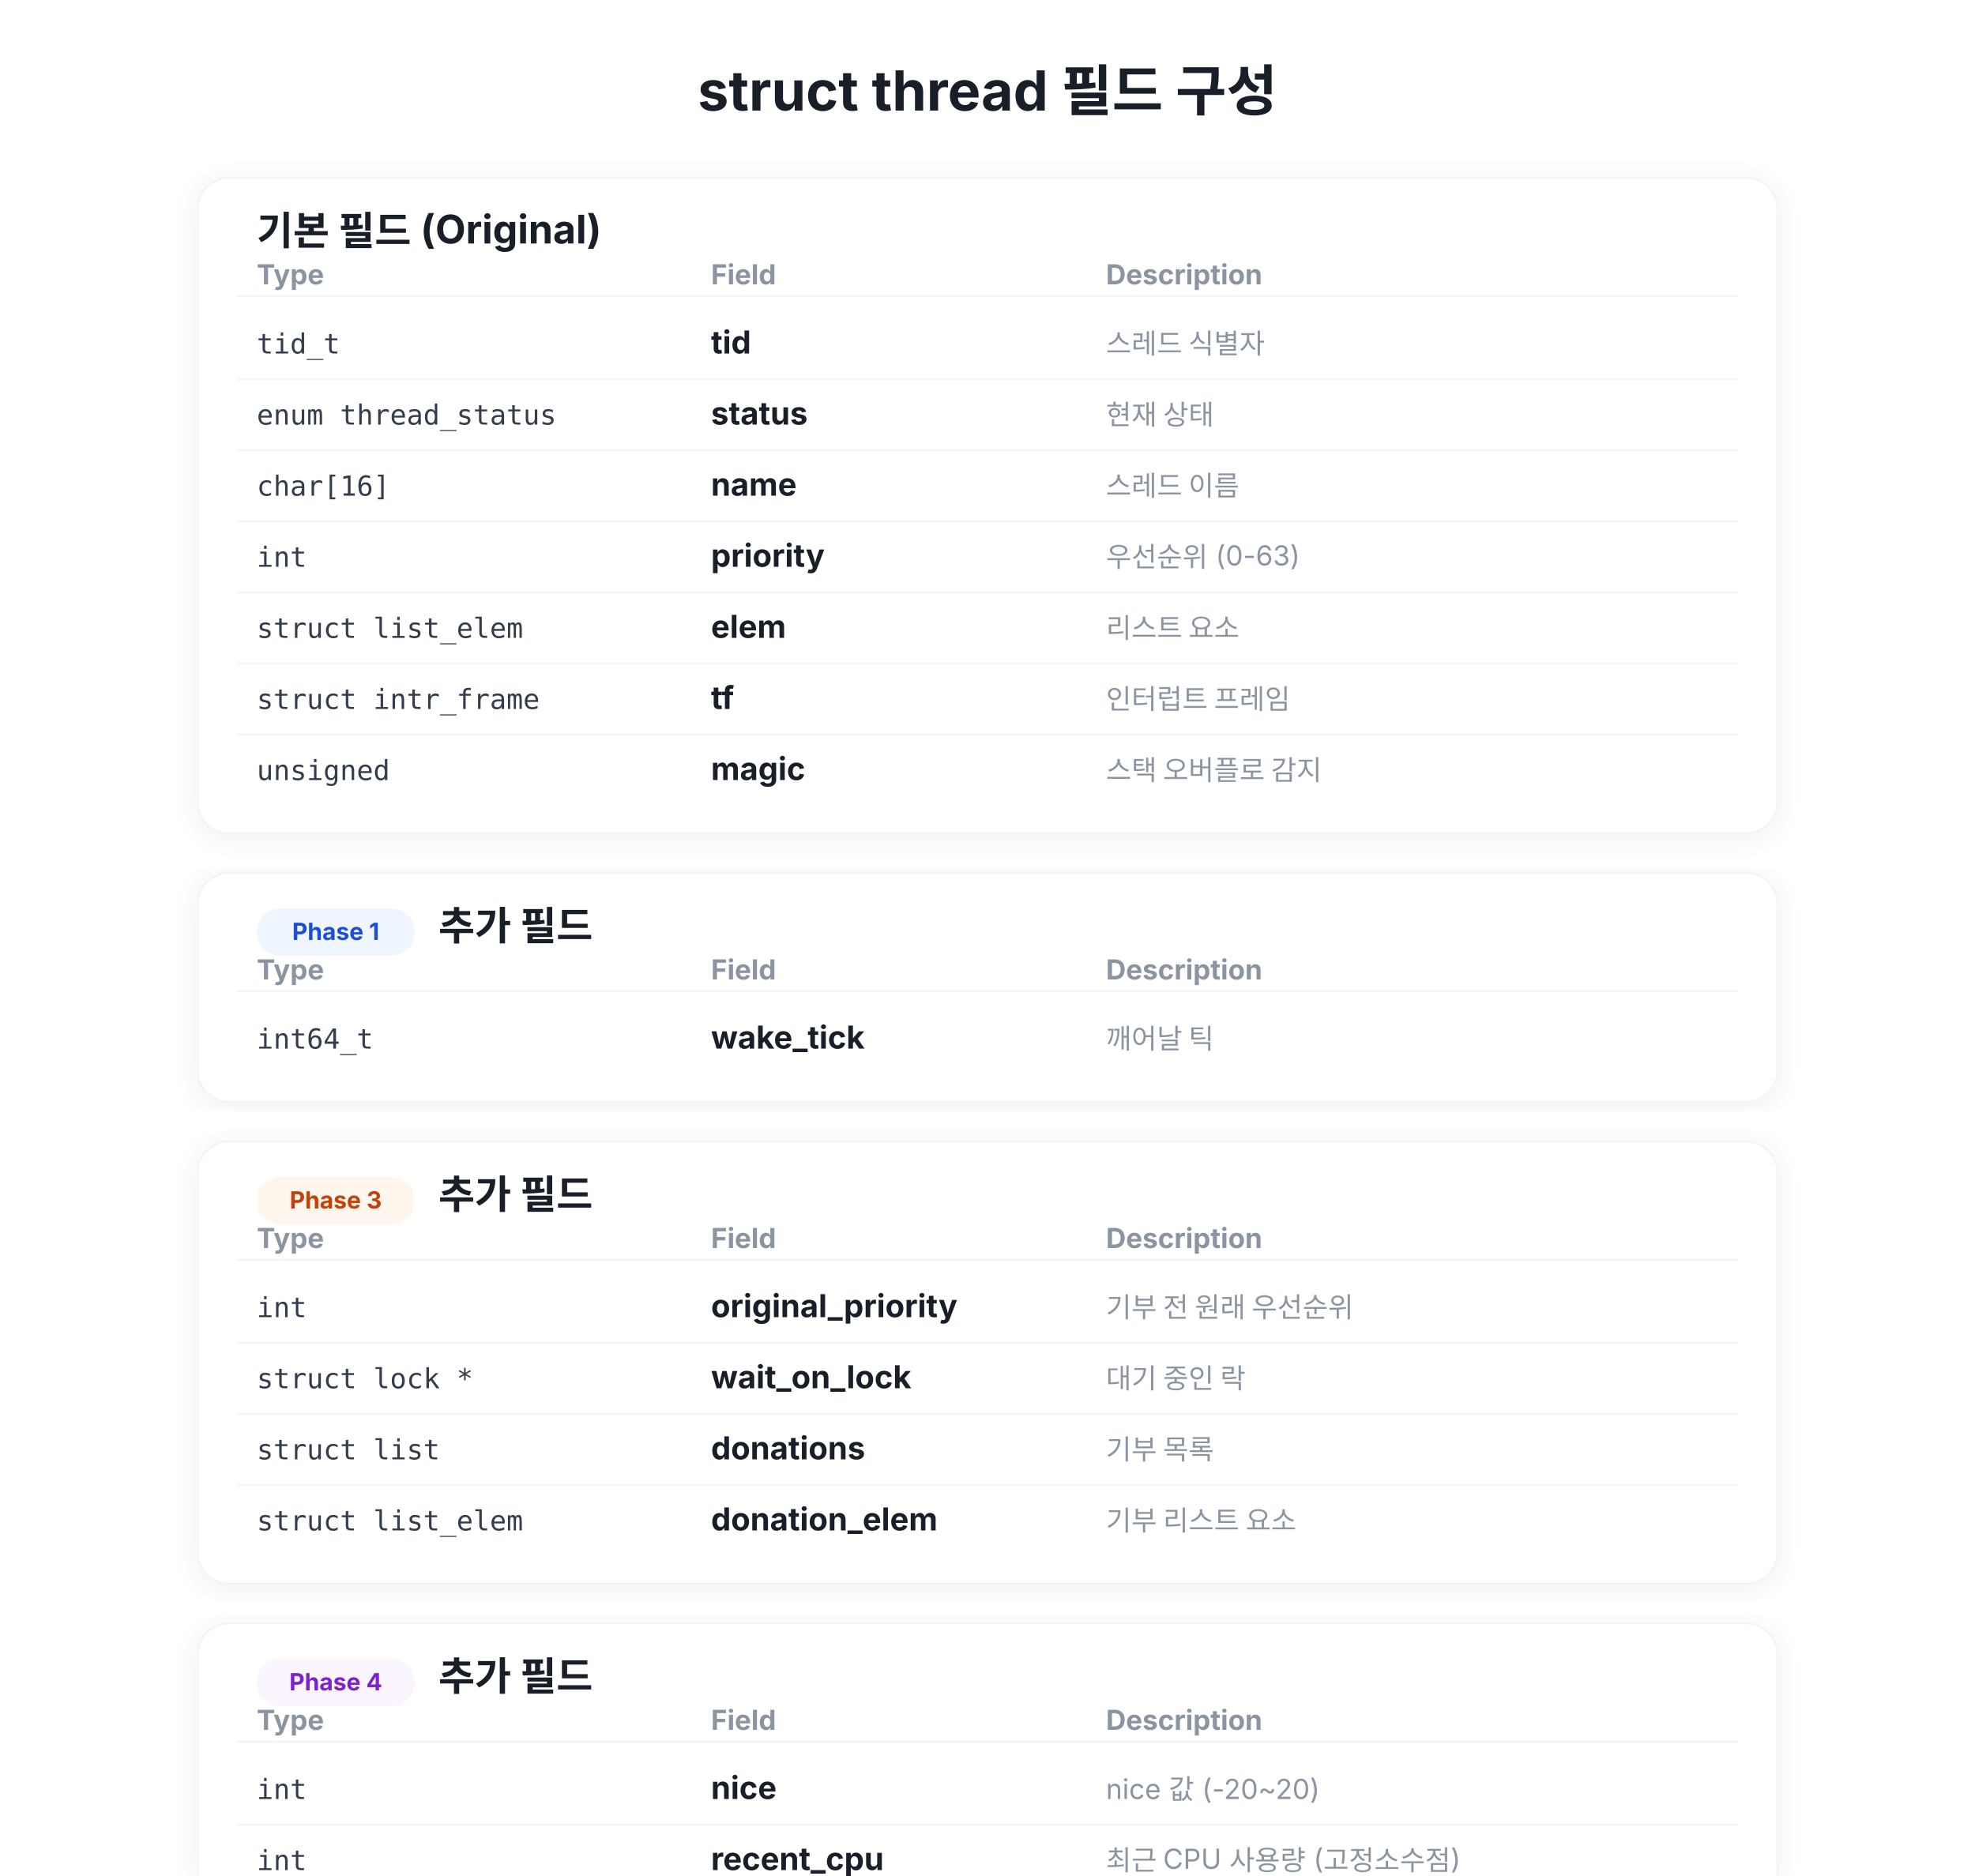
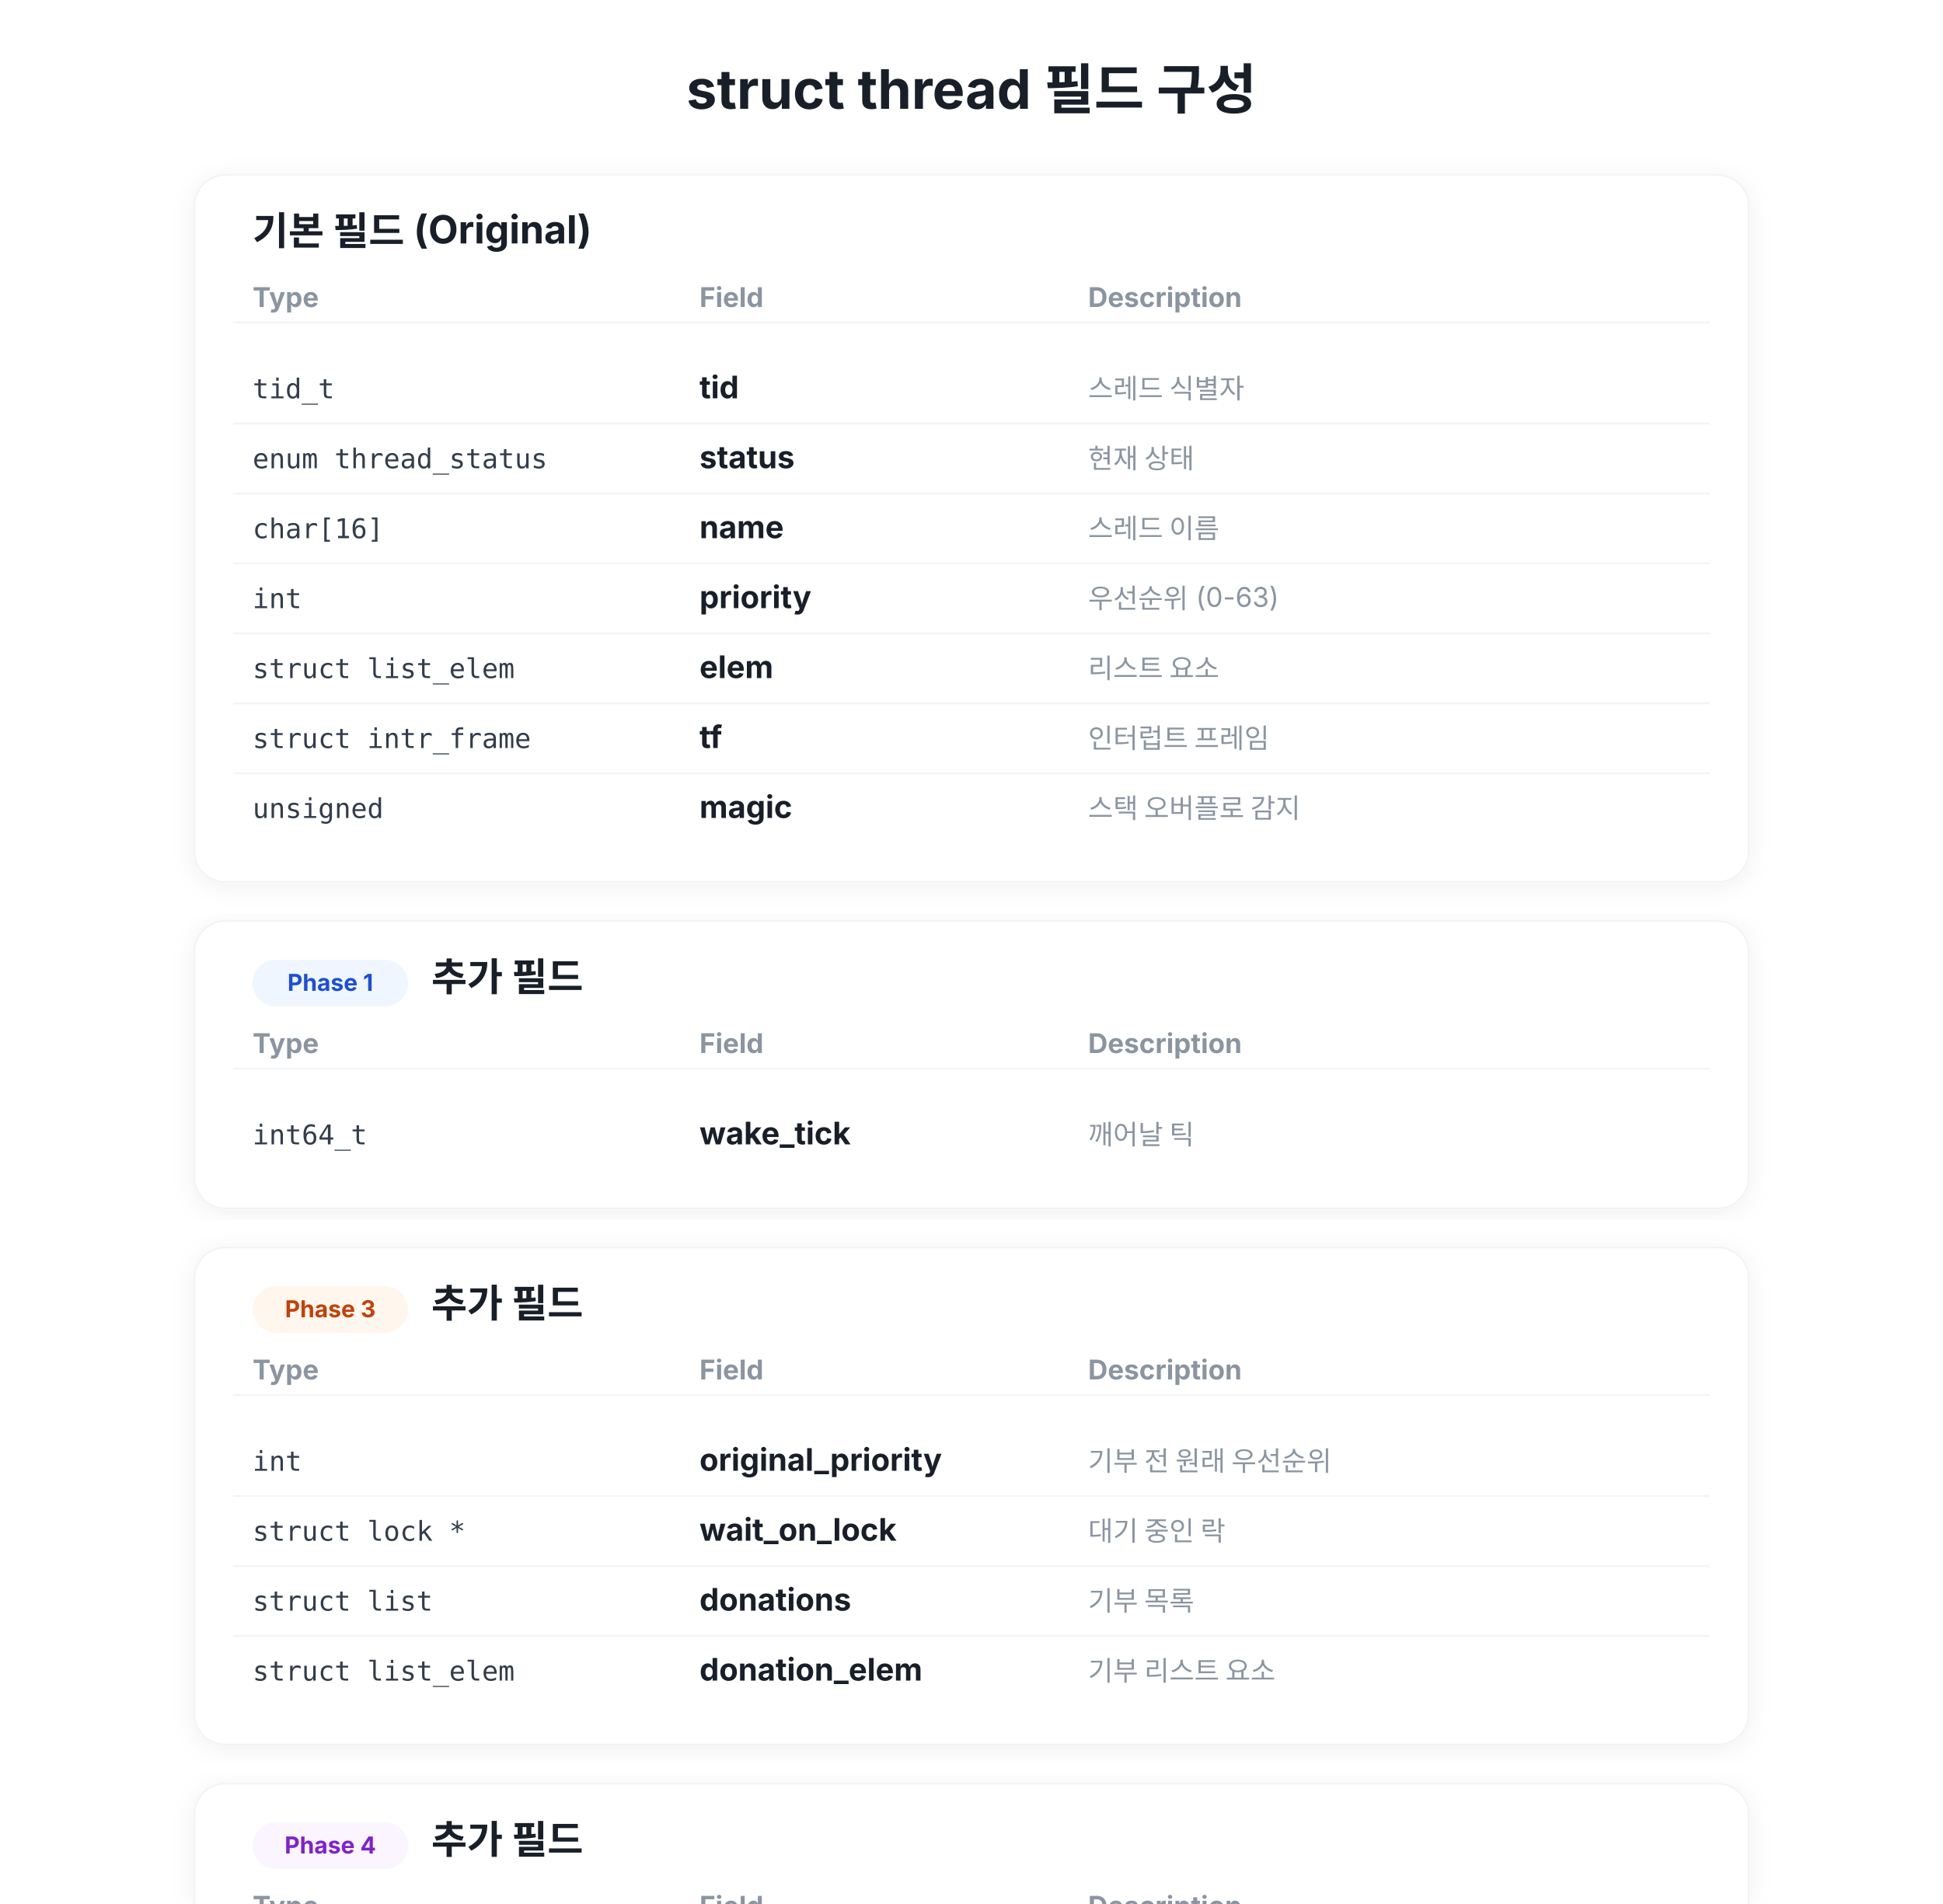
- <svg xmlns="http://www.w3.org/2000/svg" width="1000" height="950" viewBox="0 0 1000 950" font-family="-apple-system, BlinkMacSystemFont, 'Segoe UI', sans-serif">
-   <rect width="1000" height="950" fill="#FFFFFF" />
+ <svg xmlns="http://www.w3.org/2000/svg" width="1000" height="980" viewBox="0 0 1000 980" font-family="'Inter', 'JetBrains Sans', -apple-system, BlinkMacSystemFont, 'Segoe UI', sans-serif">
+   <style>
+     .mono { font-family: 'JetBrains Mono', 'SF Mono', 'Fira Code', 'Cascadia Code', monospace; }
+   </style>
+   <rect width="1000" height="980" fill="#FFFFFF" />
  <defs>
    <filter id="shadow" x="-4%" y="-4%" width="108%" height="108%">
      <feDropShadow dx="0" dy="2" stdDeviation="6" flood-color="#000" flood-opacity="0.06" />
    </filter>
-     <marker id="arrow" markerWidth="12" markerHeight="8" refX="11" refY="4" orient="auto">
-       <polygon points="0 0, 12 4, 0 8" fill="#8B95A1" />
+     <marker id="arrow" markerWidth="10" markerHeight="7" refX="9" refY="3.5" orient="auto">
+       <polygon points="0 0, 10 3.5, 0 7" fill="#CBD5E1" />
    </marker>
  </defs>
  <text x="500" y="56" text-anchor="middle" font-size="28" font-weight="bold" fill="#191F28">struct thread 필드 구성</text>
-   <rect x="100" y="90" width="800" height="332" rx="16" fill="#FFFFFF" stroke="#F2F4F6" stroke-width="1" filter="url(#shadow)" />
-   <text x="130" y="124" font-size="20" fill="#191F28" text-anchor="start" font-weight="bold">기본 필드 (Original)</text>
-   <text x="130" y="144" font-size="14" fill="#8B95A1" text-anchor="start" font-weight="bold">Type</text>
-   <text x="360" y="144" font-size="14" fill="#8B95A1" text-anchor="start" font-weight="bold">Field</text>
-   <text x="560" y="144" font-size="14" fill="#8B95A1" text-anchor="start" font-weight="bold">Description</text>
-   <line x1="120" y1="150" x2="880" y2="150" stroke="#F2F4F6" stroke-width="1" />
-   <text x="130" y="179" font-size="14" fill="#333D4B" text-anchor="start" font-weight="normal" font-family="monospace">tid_t</text>
-   <text x="360" y="179" font-size="16" fill="#191F28" text-anchor="start" font-weight="bold">tid</text>
-   <text x="560" y="179" font-size="14" fill="#8B95A1" text-anchor="start" font-weight="normal">스레드 식별자</text>
-   <line x1="120" y1="192" x2="880" y2="192" stroke="#F2F4F6" stroke-width="1" />
-   <text x="130" y="215" font-size="14" fill="#333D4B" text-anchor="start" font-weight="normal" font-family="monospace">enum thread_status</text>
-   <text x="360" y="215" font-size="16" fill="#191F28" text-anchor="start" font-weight="bold">status</text>
-   <text x="560" y="215" font-size="14" fill="#8B95A1" text-anchor="start" font-weight="normal">현재 상태</text>
-   <line x1="120" y1="228" x2="880" y2="228" stroke="#F2F4F6" stroke-width="1" />
-   <text x="130" y="251" font-size="14" fill="#333D4B" text-anchor="start" font-weight="normal" font-family="monospace">char[16]</text>
-   <text x="360" y="251" font-size="16" fill="#191F28" text-anchor="start" font-weight="bold">name</text>
-   <text x="560" y="251" font-size="14" fill="#8B95A1" text-anchor="start" font-weight="normal">스레드 이름</text>
-   <line x1="120" y1="264" x2="880" y2="264" stroke="#F2F4F6" stroke-width="1" />
-   <text x="130" y="287" font-size="14" fill="#333D4B" text-anchor="start" font-weight="normal" font-family="monospace">int</text>
-   <text x="360" y="287" font-size="16" fill="#191F28" text-anchor="start" font-weight="bold">priority</text>
-   <text x="560" y="287" font-size="14" fill="#8B95A1" text-anchor="start" font-weight="normal">우선순위 (0-63)</text>
-   <line x1="120" y1="300" x2="880" y2="300" stroke="#F2F4F6" stroke-width="1" />
-   <text x="130" y="323" font-size="14" fill="#333D4B" text-anchor="start" font-weight="normal" font-family="monospace">struct list_elem</text>
-   <text x="360" y="323" font-size="16" fill="#191F28" text-anchor="start" font-weight="bold">elem</text>
-   <text x="560" y="323" font-size="14" fill="#8B95A1" text-anchor="start" font-weight="normal">리스트 요소</text>
-   <line x1="120" y1="336" x2="880" y2="336" stroke="#F2F4F6" stroke-width="1" />
-   <text x="130" y="359" font-size="14" fill="#333D4B" text-anchor="start" font-weight="normal" font-family="monospace">struct intr_frame</text>
-   <text x="360" y="359" font-size="16" fill="#191F28" text-anchor="start" font-weight="bold">tf</text>
-   <text x="560" y="359" font-size="14" fill="#8B95A1" text-anchor="start" font-weight="normal">인터럽트 프레임</text>
-   <line x1="120" y1="372" x2="880" y2="372" stroke="#F2F4F6" stroke-width="1" />
-   <text x="130" y="395" font-size="14" fill="#333D4B" text-anchor="start" font-weight="normal" font-family="monospace">unsigned</text>
-   <text x="360" y="395" font-size="16" fill="#191F28" text-anchor="start" font-weight="bold">magic</text>
-   <text x="560" y="395" font-size="14" fill="#8B95A1" text-anchor="start" font-weight="normal">스택 오버플로 감지</text>
-   <rect x="100" y="442" width="800" height="116" rx="16" fill="#FFFFFF" stroke="#F2F4F6" stroke-width="1" filter="url(#shadow)" />
-   <rect x="130" y="460" width="80" height="24" rx="12" fill="#EFF6FF" />
-   <text x="170" y="476" font-size="12" fill="#1D4ED8" text-anchor="middle" font-weight="bold">Phase 1</text>
-   <text x="222" y="476" font-size="20" fill="#191F28" text-anchor="start" font-weight="bold">추가 필드</text>
-   <text x="130" y="496" font-size="14" fill="#8B95A1" text-anchor="start" font-weight="bold">Type</text>
-   <text x="360" y="496" font-size="14" fill="#8B95A1" text-anchor="start" font-weight="bold">Field</text>
-   <text x="560" y="496" font-size="14" fill="#8B95A1" text-anchor="start" font-weight="bold">Description</text>
-   <line x1="120" y1="502" x2="880" y2="502" stroke="#F2F4F6" stroke-width="1" />
-   <text x="130" y="531" font-size="14" fill="#333D4B" text-anchor="start" font-weight="normal" font-family="monospace">int64_t</text>
-   <text x="360" y="531" font-size="16" fill="#191F28" text-anchor="start" font-weight="bold">wake_tick</text>
-   <text x="560" y="531" font-size="14" fill="#8B95A1" text-anchor="start" font-weight="normal">깨어날 틱</text>
-   <rect x="100" y="578" width="800" height="224" rx="16" fill="#FFFFFF" stroke="#F2F4F6" stroke-width="1" filter="url(#shadow)" />
-   <rect x="130" y="596" width="80" height="24" rx="12" fill="#FFF7ED" />
-   <text x="170" y="612" font-size="12" fill="#C2410C" text-anchor="middle" font-weight="bold">Phase 3</text>
-   <text x="222" y="612" font-size="20" fill="#191F28" text-anchor="start" font-weight="bold">추가 필드</text>
-   <text x="130" y="632" font-size="14" fill="#8B95A1" text-anchor="start" font-weight="bold">Type</text>
-   <text x="360" y="632" font-size="14" fill="#8B95A1" text-anchor="start" font-weight="bold">Field</text>
-   <text x="560" y="632" font-size="14" fill="#8B95A1" text-anchor="start" font-weight="bold">Description</text>
-   <line x1="120" y1="638" x2="880" y2="638" stroke="#F2F4F6" stroke-width="1" />
-   <text x="130" y="667" font-size="14" fill="#333D4B" text-anchor="start" font-weight="normal" font-family="monospace">int</text>
-   <text x="360" y="667" font-size="16" fill="#191F28" text-anchor="start" font-weight="bold">original_priority</text>
-   <text x="560" y="667" font-size="14" fill="#8B95A1" text-anchor="start" font-weight="normal">기부 전 원래 우선순위</text>
-   <line x1="120" y1="680" x2="880" y2="680" stroke="#F2F4F6" stroke-width="1" />
-   <text x="130" y="703" font-size="14" fill="#333D4B" text-anchor="start" font-weight="normal" font-family="monospace">struct lock *</text>
-   <text x="360" y="703" font-size="16" fill="#191F28" text-anchor="start" font-weight="bold">wait_on_lock</text>
-   <text x="560" y="703" font-size="14" fill="#8B95A1" text-anchor="start" font-weight="normal">대기 중인 락</text>
-   <line x1="120" y1="716" x2="880" y2="716" stroke="#F2F4F6" stroke-width="1" />
-   <text x="130" y="739" font-size="14" fill="#333D4B" text-anchor="start" font-weight="normal" font-family="monospace">struct list</text>
-   <text x="360" y="739" font-size="16" fill="#191F28" text-anchor="start" font-weight="bold">donations</text>
-   <text x="560" y="739" font-size="14" fill="#8B95A1" text-anchor="start" font-weight="normal">기부 목록</text>
-   <line x1="120" y1="752" x2="880" y2="752" stroke="#F2F4F6" stroke-width="1" />
-   <text x="130" y="775" font-size="14" fill="#333D4B" text-anchor="start" font-weight="normal" font-family="monospace">struct list_elem</text>
-   <text x="360" y="775" font-size="16" fill="#191F28" text-anchor="start" font-weight="bold">donation_elem</text>
-   <text x="560" y="775" font-size="14" fill="#8B95A1" text-anchor="start" font-weight="normal">기부 리스트 요소</text>
-   <rect x="100" y="822" width="800" height="152" rx="16" fill="#FFFFFF" stroke="#F2F4F6" stroke-width="1" filter="url(#shadow)" />
-   <rect x="130" y="840" width="80" height="24" rx="12" fill="#FAF5FF" />
-   <text x="170" y="856" font-size="12" fill="#7E22CE" text-anchor="middle" font-weight="bold">Phase 4</text>
-   <text x="222" y="856" font-size="20" fill="#191F28" text-anchor="start" font-weight="bold">추가 필드</text>
-   <text x="130" y="876" font-size="14" fill="#8B95A1" text-anchor="start" font-weight="bold">Type</text>
-   <text x="360" y="876" font-size="14" fill="#8B95A1" text-anchor="start" font-weight="bold">Field</text>
-   <text x="560" y="876" font-size="14" fill="#8B95A1" text-anchor="start" font-weight="bold">Description</text>
-   <line x1="120" y1="882" x2="880" y2="882" stroke="#F2F4F6" stroke-width="1" />
-   <text x="130" y="911" font-size="14" fill="#333D4B" text-anchor="start" font-weight="normal" font-family="monospace">int</text>
-   <text x="360" y="911" font-size="16" fill="#191F28" text-anchor="start" font-weight="bold">nice</text>
-   <text x="560" y="911" font-size="14" fill="#8B95A1" text-anchor="start" font-weight="normal">nice 값 (-20~20)</text>
-   <line x1="120" y1="924" x2="880" y2="924" stroke="#F2F4F6" stroke-width="1" />
-   <text x="130" y="947" font-size="14" fill="#333D4B" text-anchor="start" font-weight="normal" font-family="monospace">int</text>
-   <text x="360" y="947" font-size="16" fill="#191F28" text-anchor="start" font-weight="bold">recent_cpu</text>
-   <text x="560" y="947" font-size="14" fill="#8B95A1" text-anchor="start" font-weight="normal">최근 CPU 사용량 (고정소수점)</text>
+   <rect x="100" y="90" width="800" height="364" rx="16" fill="#FFFFFF" stroke="#F2F4F6" stroke-width="1" filter="url(#shadow)" />
+   <text x="130" y="126" font-size="20" fill="#191F28" text-anchor="start" font-weight="bold">기본 필드 (Original)</text>
+   <text x="130" y="158" font-size="14" fill="#8B95A1" text-anchor="start" font-weight="bold">Type</text>
+   <text x="360" y="158" font-size="14" fill="#8B95A1" text-anchor="start" font-weight="bold">Field</text>
+   <text x="560" y="158" font-size="14" fill="#8B95A1" text-anchor="start" font-weight="bold">Description</text>
+   <line x1="120" y1="166" x2="880" y2="166" stroke="#F2F4F6" stroke-width="1" />
+   <text x="130" y="205" font-size="14" fill="#333D4B" text-anchor="start" font-weight="normal" class="mono">tid_t</text>
+   <text x="360" y="205" font-size="16" fill="#191F28" text-anchor="start" font-weight="bold">tid</text>
+   <text x="560" y="205" font-size="14" fill="#8B95A1" text-anchor="start" font-weight="normal">스레드 식별자</text>
+   <line x1="120" y1="218" x2="880" y2="218" stroke="#F2F4F6" stroke-width="1" />
+   <text x="130" y="241" font-size="14" fill="#333D4B" text-anchor="start" font-weight="normal" class="mono">enum thread_status</text>
+   <text x="360" y="241" font-size="16" fill="#191F28" text-anchor="start" font-weight="bold">status</text>
+   <text x="560" y="241" font-size="14" fill="#8B95A1" text-anchor="start" font-weight="normal">현재 상태</text>
+   <line x1="120" y1="254" x2="880" y2="254" stroke="#F2F4F6" stroke-width="1" />
+   <text x="130" y="277" font-size="14" fill="#333D4B" text-anchor="start" font-weight="normal" class="mono">char[16]</text>
+   <text x="360" y="277" font-size="16" fill="#191F28" text-anchor="start" font-weight="bold">name</text>
+   <text x="560" y="277" font-size="14" fill="#8B95A1" text-anchor="start" font-weight="normal">스레드 이름</text>
+   <line x1="120" y1="290" x2="880" y2="290" stroke="#F2F4F6" stroke-width="1" />
+   <text x="130" y="313" font-size="14" fill="#333D4B" text-anchor="start" font-weight="normal" class="mono">int</text>
+   <text x="360" y="313" font-size="16" fill="#191F28" text-anchor="start" font-weight="bold">priority</text>
+   <text x="560" y="313" font-size="14" fill="#8B95A1" text-anchor="start" font-weight="normal">우선순위 (0-63)</text>
+   <line x1="120" y1="326" x2="880" y2="326" stroke="#F2F4F6" stroke-width="1" />
+   <text x="130" y="349" font-size="14" fill="#333D4B" text-anchor="start" font-weight="normal" class="mono">struct list_elem</text>
+   <text x="360" y="349" font-size="16" fill="#191F28" text-anchor="start" font-weight="bold">elem</text>
+   <text x="560" y="349" font-size="14" fill="#8B95A1" text-anchor="start" font-weight="normal">리스트 요소</text>
+   <line x1="120" y1="362" x2="880" y2="362" stroke="#F2F4F6" stroke-width="1" />
+   <text x="130" y="385" font-size="14" fill="#333D4B" text-anchor="start" font-weight="normal" class="mono">struct intr_frame</text>
+   <text x="360" y="385" font-size="16" fill="#191F28" text-anchor="start" font-weight="bold">tf</text>
+   <text x="560" y="385" font-size="14" fill="#8B95A1" text-anchor="start" font-weight="normal">인터럽트 프레임</text>
+   <line x1="120" y1="398" x2="880" y2="398" stroke="#F2F4F6" stroke-width="1" />
+   <text x="130" y="421" font-size="14" fill="#333D4B" text-anchor="start" font-weight="normal" class="mono">unsigned</text>
+   <text x="360" y="421" font-size="16" fill="#191F28" text-anchor="start" font-weight="bold">magic</text>
+   <text x="560" y="421" font-size="14" fill="#8B95A1" text-anchor="start" font-weight="normal">스택 오버플로 감지</text>
+   <rect x="100" y="474" width="800" height="148" rx="16" fill="#FFFFFF" stroke="#F2F4F6" stroke-width="1" filter="url(#shadow)" />
+   <rect x="130" y="494" width="80" height="24" rx="12" fill="#EFF6FF" />
+   <text x="170" y="510" font-size="12" fill="#1D4ED8" text-anchor="middle" font-weight="bold">Phase 1</text>
+   <text x="222" y="510" font-size="20" fill="#191F28" text-anchor="start" font-weight="bold">추가 필드</text>
+   <text x="130" y="542" font-size="14" fill="#8B95A1" text-anchor="start" font-weight="bold">Type</text>
+   <text x="360" y="542" font-size="14" fill="#8B95A1" text-anchor="start" font-weight="bold">Field</text>
+   <text x="560" y="542" font-size="14" fill="#8B95A1" text-anchor="start" font-weight="bold">Description</text>
+   <line x1="120" y1="550" x2="880" y2="550" stroke="#F2F4F6" stroke-width="1" />
+   <text x="130" y="589" font-size="14" fill="#333D4B" text-anchor="start" font-weight="normal" class="mono">int64_t</text>
+   <text x="360" y="589" font-size="16" fill="#191F28" text-anchor="start" font-weight="bold">wake_tick</text>
+   <text x="560" y="589" font-size="14" fill="#8B95A1" text-anchor="start" font-weight="normal">깨어날 틱</text>
+   <rect x="100" y="642" width="800" height="256" rx="16" fill="#FFFFFF" stroke="#F2F4F6" stroke-width="1" filter="url(#shadow)" />
+   <rect x="130" y="662" width="80" height="24" rx="12" fill="#FFF7ED" />
+   <text x="170" y="678" font-size="12" fill="#C2410C" text-anchor="middle" font-weight="bold">Phase 3</text>
+   <text x="222" y="678" font-size="20" fill="#191F28" text-anchor="start" font-weight="bold">추가 필드</text>
+   <text x="130" y="710" font-size="14" fill="#8B95A1" text-anchor="start" font-weight="bold">Type</text>
+   <text x="360" y="710" font-size="14" fill="#8B95A1" text-anchor="start" font-weight="bold">Field</text>
+   <text x="560" y="710" font-size="14" fill="#8B95A1" text-anchor="start" font-weight="bold">Description</text>
+   <line x1="120" y1="718" x2="880" y2="718" stroke="#F2F4F6" stroke-width="1" />
+   <text x="130" y="757" font-size="14" fill="#333D4B" text-anchor="start" font-weight="normal" class="mono">int</text>
+   <text x="360" y="757" font-size="16" fill="#191F28" text-anchor="start" font-weight="bold">original_priority</text>
+   <text x="560" y="757" font-size="14" fill="#8B95A1" text-anchor="start" font-weight="normal">기부 전 원래 우선순위</text>
+   <line x1="120" y1="770" x2="880" y2="770" stroke="#F2F4F6" stroke-width="1" />
+   <text x="130" y="793" font-size="14" fill="#333D4B" text-anchor="start" font-weight="normal" class="mono">struct lock *</text>
+   <text x="360" y="793" font-size="16" fill="#191F28" text-anchor="start" font-weight="bold">wait_on_lock</text>
+   <text x="560" y="793" font-size="14" fill="#8B95A1" text-anchor="start" font-weight="normal">대기 중인 락</text>
+   <line x1="120" y1="806" x2="880" y2="806" stroke="#F2F4F6" stroke-width="1" />
+   <text x="130" y="829" font-size="14" fill="#333D4B" text-anchor="start" font-weight="normal" class="mono">struct list</text>
+   <text x="360" y="829" font-size="16" fill="#191F28" text-anchor="start" font-weight="bold">donations</text>
+   <text x="560" y="829" font-size="14" fill="#8B95A1" text-anchor="start" font-weight="normal">기부 목록</text>
+   <line x1="120" y1="842" x2="880" y2="842" stroke="#F2F4F6" stroke-width="1" />
+   <text x="130" y="865" font-size="14" fill="#333D4B" text-anchor="start" font-weight="normal" class="mono">struct list_elem</text>
+   <text x="360" y="865" font-size="16" fill="#191F28" text-anchor="start" font-weight="bold">donation_elem</text>
+   <text x="560" y="865" font-size="14" fill="#8B95A1" text-anchor="start" font-weight="normal">기부 리스트 요소</text>
+   <rect x="100" y="918" width="800" height="184" rx="16" fill="#FFFFFF" stroke="#F2F4F6" stroke-width="1" filter="url(#shadow)" />
+   <rect x="130" y="938" width="80" height="24" rx="12" fill="#FAF5FF" />
+   <text x="170" y="954" font-size="12" fill="#7E22CE" text-anchor="middle" font-weight="bold">Phase 4</text>
+   <text x="222" y="954" font-size="20" fill="#191F28" text-anchor="start" font-weight="bold">추가 필드</text>
+   <text x="130" y="986" font-size="14" fill="#8B95A1" text-anchor="start" font-weight="bold">Type</text>
+   <text x="360" y="986" font-size="14" fill="#8B95A1" text-anchor="start" font-weight="bold">Field</text>
+   <text x="560" y="986" font-size="14" fill="#8B95A1" text-anchor="start" font-weight="bold">Description</text>
+   <line x1="120" y1="994" x2="880" y2="994" stroke="#F2F4F6" stroke-width="1" />
+   <text x="130" y="1033" font-size="14" fill="#333D4B" text-anchor="start" font-weight="normal" class="mono">int</text>
+   <text x="360" y="1033" font-size="16" fill="#191F28" text-anchor="start" font-weight="bold">nice</text>
+   <text x="560" y="1033" font-size="14" fill="#8B95A1" text-anchor="start" font-weight="normal">nice 값 (-20~20)</text>
+   <line x1="120" y1="1046" x2="880" y2="1046" stroke="#F2F4F6" stroke-width="1" />
+   <text x="130" y="1069" font-size="14" fill="#333D4B" text-anchor="start" font-weight="normal" class="mono">int</text>
+   <text x="360" y="1069" font-size="16" fill="#191F28" text-anchor="start" font-weight="bold">recent_cpu</text>
+   <text x="560" y="1069" font-size="14" fill="#8B95A1" text-anchor="start" font-weight="normal">최근 CPU 사용량 (고정소수점)</text>
</svg>
